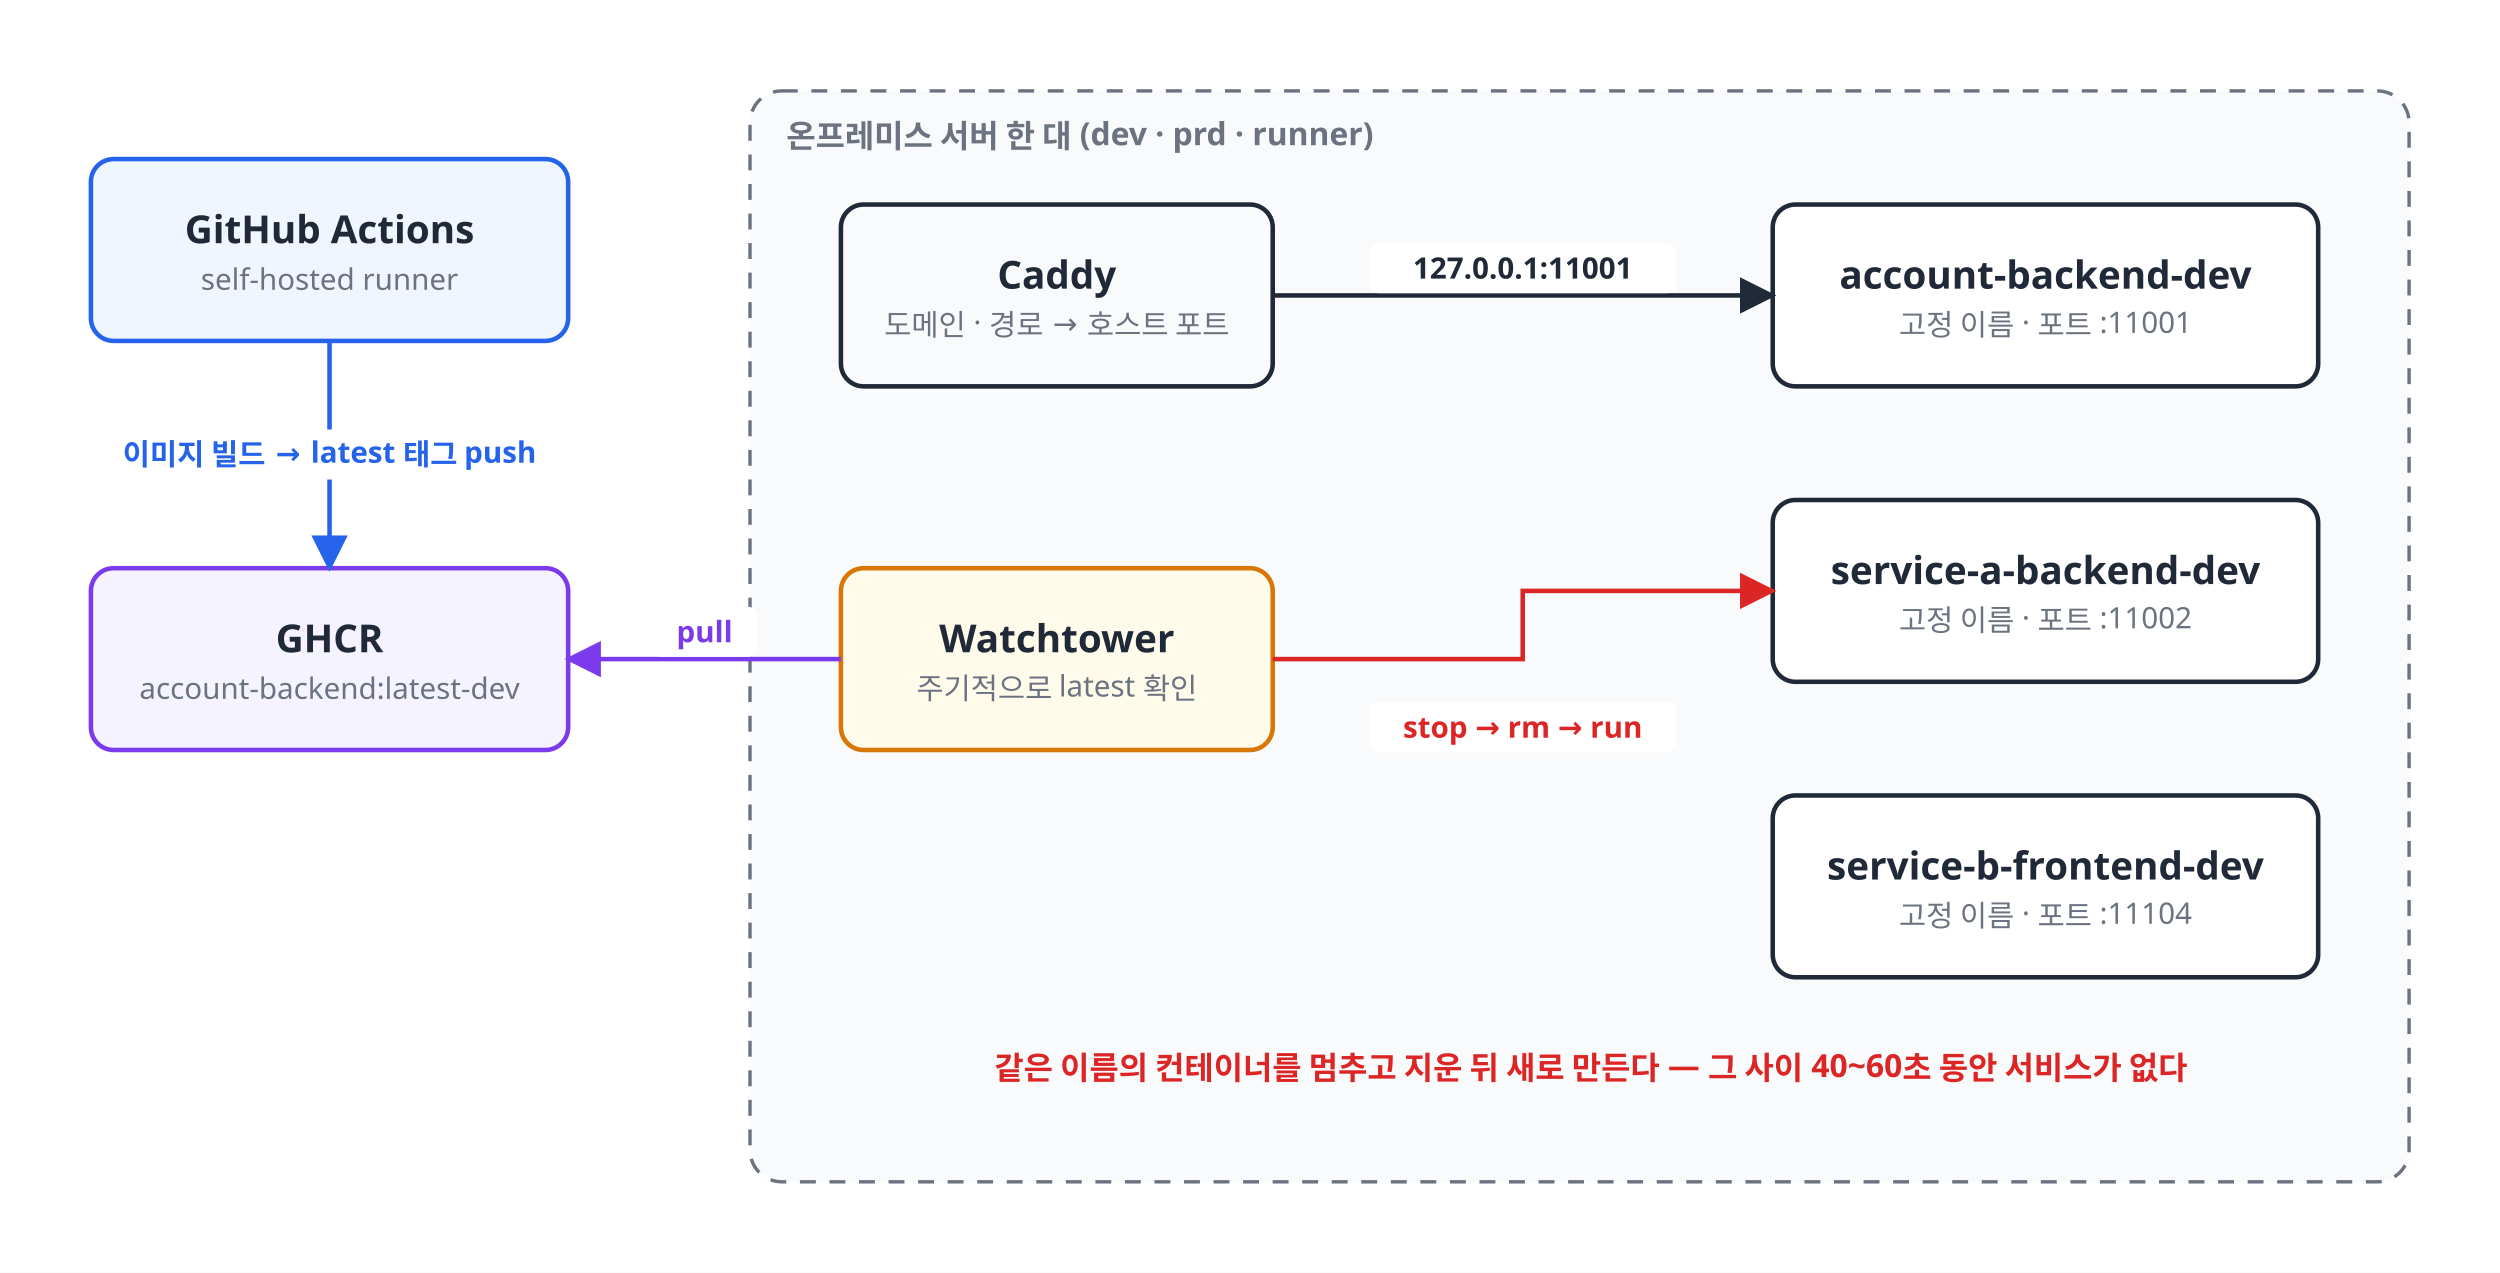
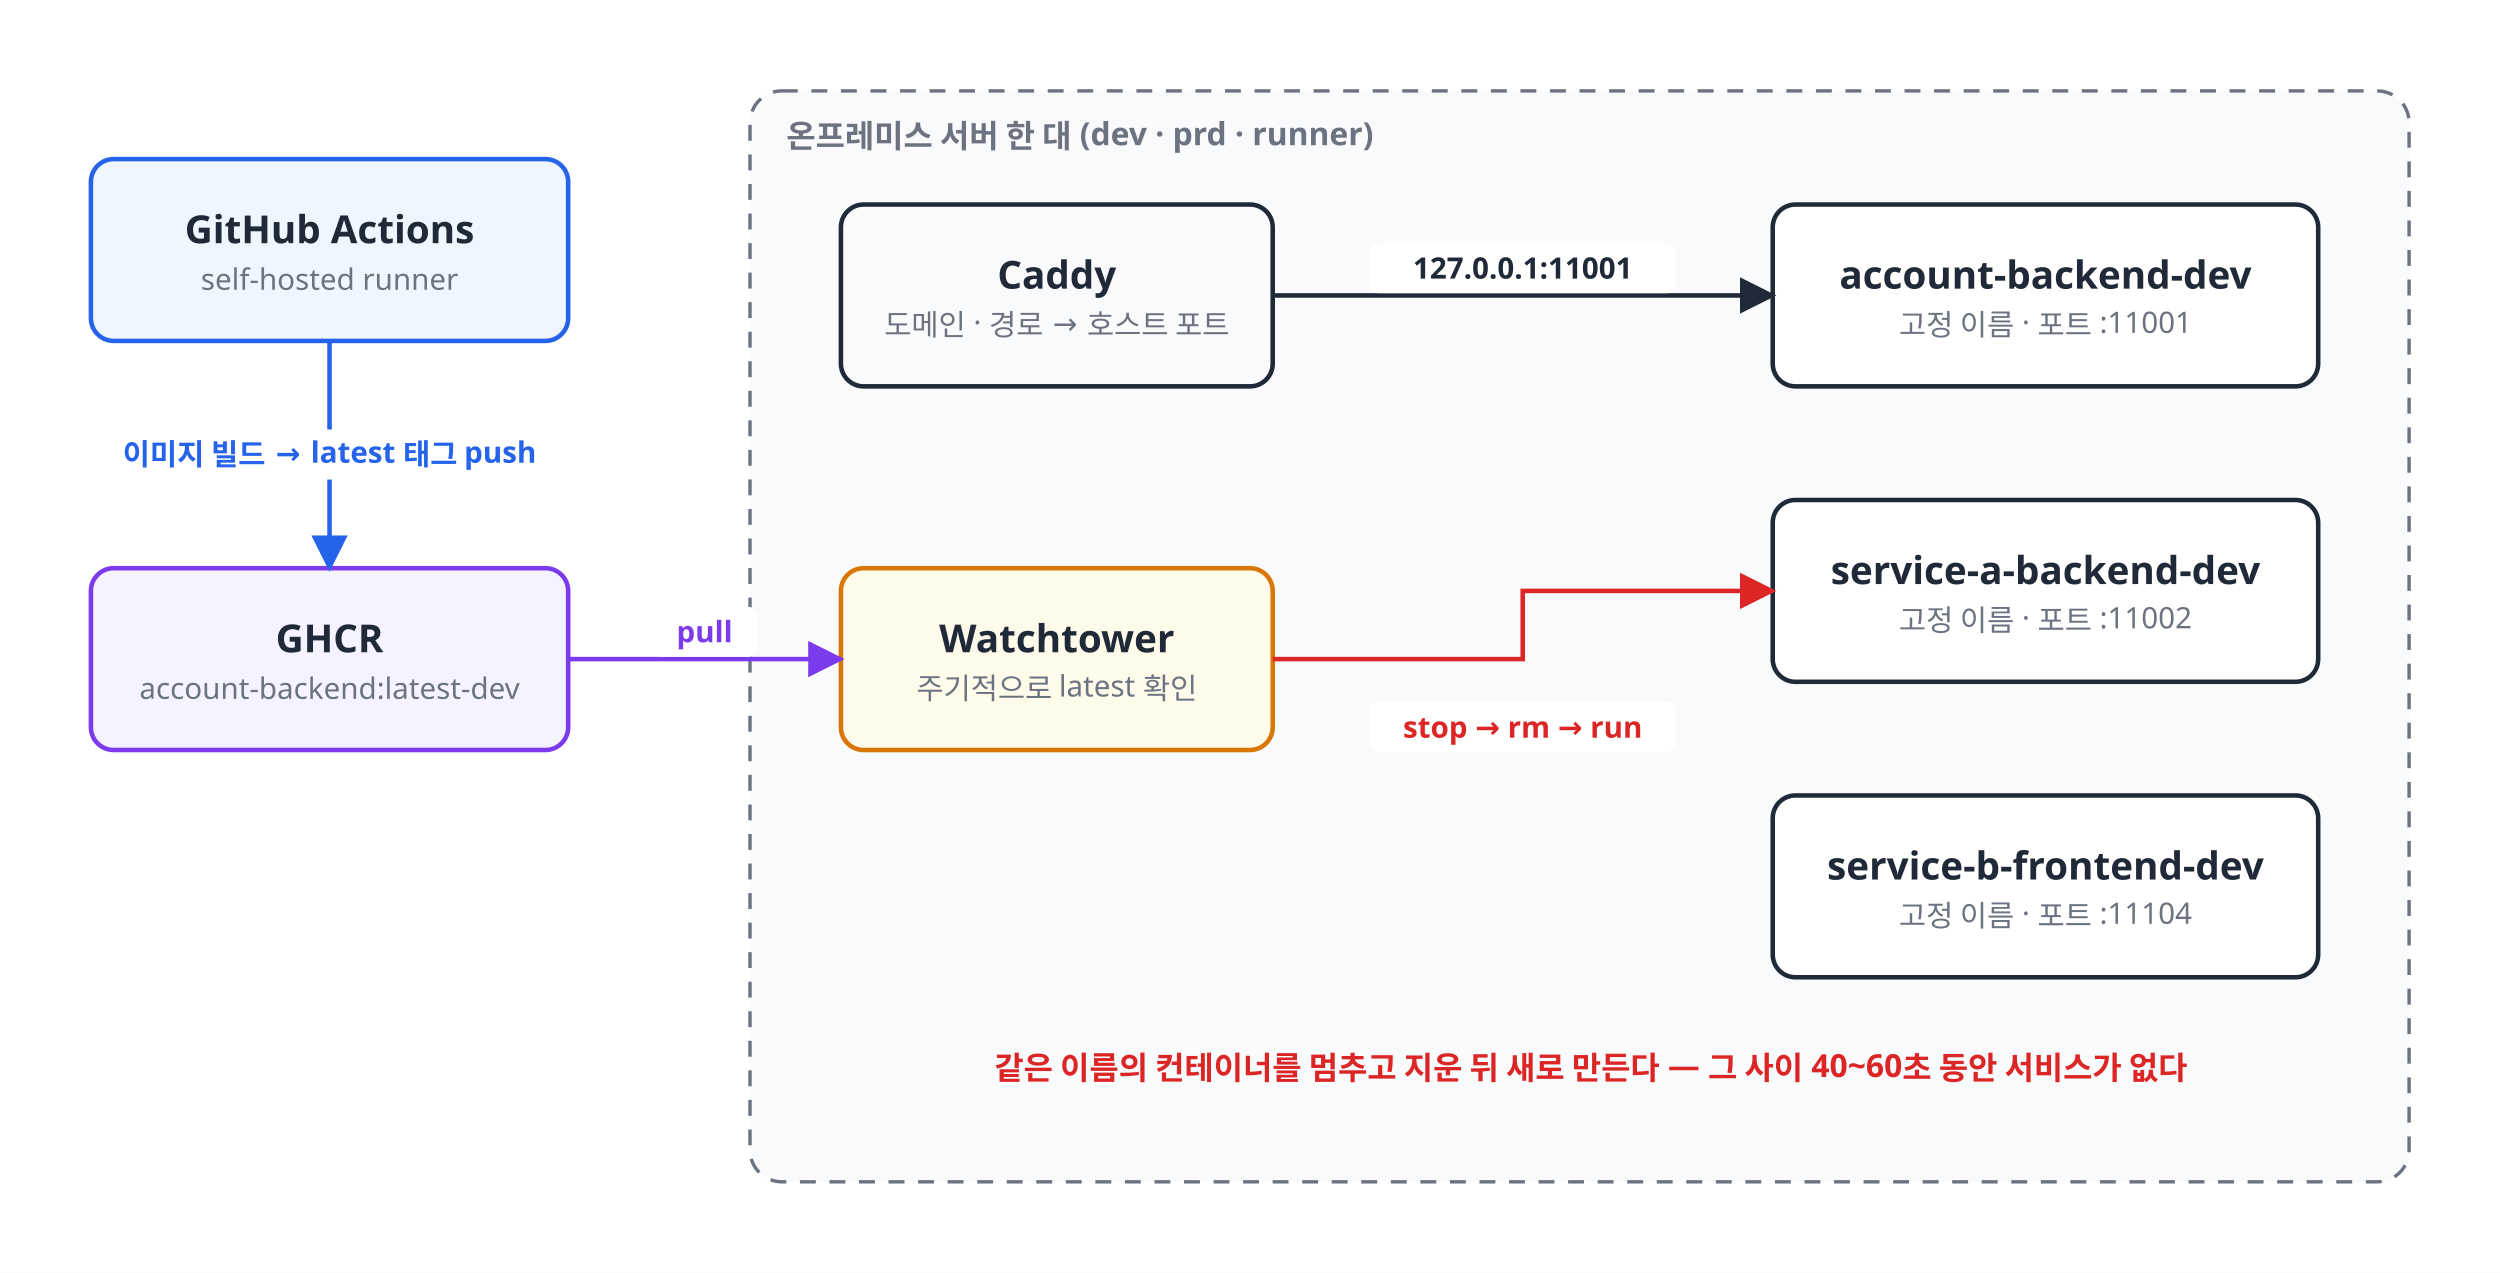
<svg xmlns="http://www.w3.org/2000/svg" width="1100" height="560" viewBox="0 0 1100 560" font-family="'Apple SD Gothic Neo','Noto Sans KR',sans-serif">
  <defs>
    <marker id="a-line" viewBox="0 0 10 10" refX="9" refY="5" markerWidth="8" markerHeight="8" orient="auto-start-reverse">
      <path d="M0,0 L10,5 L0,10 z" fill="#1f2937" />
    </marker>
    <marker id="s-line" viewBox="0 0 10 10" refX="1" refY="5" markerWidth="8" markerHeight="8" orient="auto-start-reverse">
      <path d="M0,0 L10,5 L0,10 z" fill="#1f2937" />
    </marker>
    <marker id="a-muted" viewBox="0 0 10 10" refX="9" refY="5" markerWidth="8" markerHeight="8" orient="auto-start-reverse">
      <path d="M0,0 L10,5 L0,10 z" fill="#6b7280" />
    </marker>
    <marker id="s-muted" viewBox="0 0 10 10" refX="1" refY="5" markerWidth="8" markerHeight="8" orient="auto-start-reverse">
      <path d="M0,0 L10,5 L0,10 z" fill="#6b7280" />
    </marker>
    <marker id="a-blue" viewBox="0 0 10 10" refX="9" refY="5" markerWidth="8" markerHeight="8" orient="auto-start-reverse">
      <path d="M0,0 L10,5 L0,10 z" fill="#2563eb" />
    </marker>
    <marker id="s-blue" viewBox="0 0 10 10" refX="1" refY="5" markerWidth="8" markerHeight="8" orient="auto-start-reverse">
      <path d="M0,0 L10,5 L0,10 z" fill="#2563eb" />
    </marker>
    <marker id="a-green" viewBox="0 0 10 10" refX="9" refY="5" markerWidth="8" markerHeight="8" orient="auto-start-reverse">
      <path d="M0,0 L10,5 L0,10 z" fill="#059669" />
    </marker>
    <marker id="s-green" viewBox="0 0 10 10" refX="1" refY="5" markerWidth="8" markerHeight="8" orient="auto-start-reverse">
      <path d="M0,0 L10,5 L0,10 z" fill="#059669" />
    </marker>
    <marker id="a-red" viewBox="0 0 10 10" refX="9" refY="5" markerWidth="8" markerHeight="8" orient="auto-start-reverse">
      <path d="M0,0 L10,5 L0,10 z" fill="#dc2626" />
    </marker>
    <marker id="s-red" viewBox="0 0 10 10" refX="1" refY="5" markerWidth="8" markerHeight="8" orient="auto-start-reverse">
      <path d="M0,0 L10,5 L0,10 z" fill="#dc2626" />
    </marker>
    <marker id="a-amber" viewBox="0 0 10 10" refX="9" refY="5" markerWidth="8" markerHeight="8" orient="auto-start-reverse">
      <path d="M0,0 L10,5 L0,10 z" fill="#d97706" />
    </marker>
    <marker id="s-amber" viewBox="0 0 10 10" refX="1" refY="5" markerWidth="8" markerHeight="8" orient="auto-start-reverse">
      <path d="M0,0 L10,5 L0,10 z" fill="#d97706" />
    </marker>
    <marker id="a-purple" viewBox="0 0 10 10" refX="9" refY="5" markerWidth="8" markerHeight="8" orient="auto-start-reverse">
      <path d="M0,0 L10,5 L0,10 z" fill="#7c3aed" />
    </marker>
    <marker id="s-purple" viewBox="0 0 10 10" refX="1" refY="5" markerWidth="8" markerHeight="8" orient="auto-start-reverse">
      <path d="M0,0 L10,5 L0,10 z" fill="#7c3aed" />
    </marker>
    <marker id="a-fill" viewBox="0 0 10 10" refX="9" refY="5" markerWidth="8" markerHeight="8" orient="auto-start-reverse">
      <path d="M0,0 L10,5 L0,10 z" fill="#ffffff" />
    </marker>
    <marker id="s-fill" viewBox="0 0 10 10" refX="1" refY="5" markerWidth="8" markerHeight="8" orient="auto-start-reverse">
      <path d="M0,0 L10,5 L0,10 z" fill="#ffffff" />
    </marker>
    <marker id="a-bluebg" viewBox="0 0 10 10" refX="9" refY="5" markerWidth="8" markerHeight="8" orient="auto-start-reverse">
      <path d="M0,0 L10,5 L0,10 z" fill="#eff6ff" />
    </marker>
    <marker id="s-bluebg" viewBox="0 0 10 10" refX="1" refY="5" markerWidth="8" markerHeight="8" orient="auto-start-reverse">
      <path d="M0,0 L10,5 L0,10 z" fill="#eff6ff" />
    </marker>
    <marker id="a-greenbg" viewBox="0 0 10 10" refX="9" refY="5" markerWidth="8" markerHeight="8" orient="auto-start-reverse">
      <path d="M0,0 L10,5 L0,10 z" fill="#ecfdf5" />
    </marker>
    <marker id="s-greenbg" viewBox="0 0 10 10" refX="1" refY="5" markerWidth="8" markerHeight="8" orient="auto-start-reverse">
      <path d="M0,0 L10,5 L0,10 z" fill="#ecfdf5" />
    </marker>
    <marker id="a-redbg" viewBox="0 0 10 10" refX="9" refY="5" markerWidth="8" markerHeight="8" orient="auto-start-reverse">
      <path d="M0,0 L10,5 L0,10 z" fill="#fef2f2" />
    </marker>
    <marker id="s-redbg" viewBox="0 0 10 10" refX="1" refY="5" markerWidth="8" markerHeight="8" orient="auto-start-reverse">
      <path d="M0,0 L10,5 L0,10 z" fill="#fef2f2" />
    </marker>
    <marker id="a-ambbg" viewBox="0 0 10 10" refX="9" refY="5" markerWidth="8" markerHeight="8" orient="auto-start-reverse">
      <path d="M0,0 L10,5 L0,10 z" fill="#fffbeb" />
    </marker>
    <marker id="s-ambbg" viewBox="0 0 10 10" refX="1" refY="5" markerWidth="8" markerHeight="8" orient="auto-start-reverse">
      <path d="M0,0 L10,5 L0,10 z" fill="#fffbeb" />
    </marker>
    <marker id="a-graybg" viewBox="0 0 10 10" refX="9" refY="5" markerWidth="8" markerHeight="8" orient="auto-start-reverse">
      <path d="M0,0 L10,5 L0,10 z" fill="#f9fafb" />
    </marker>
    <marker id="s-graybg" viewBox="0 0 10 10" refX="1" refY="5" markerWidth="8" markerHeight="8" orient="auto-start-reverse">
      <path d="M0,0 L10,5 L0,10 z" fill="#f9fafb" />
    </marker>
    <marker id="a-purbg" viewBox="0 0 10 10" refX="9" refY="5" markerWidth="8" markerHeight="8" orient="auto-start-reverse">
      <path d="M0,0 L10,5 L0,10 z" fill="#f5f3ff" />
    </marker>
    <marker id="s-purbg" viewBox="0 0 10 10" refX="1" refY="5" markerWidth="8" markerHeight="8" orient="auto-start-reverse">
      <path d="M0,0 L10,5 L0,10 z" fill="#f5f3ff" />
    </marker>
  </defs>
  <style>@media (prefers-reduced-motion: reduce){.anim{display:none}}</style>
  <rect width="100%" height="100%" fill="#ffffff" />
  <rect x="40" y="70" width="210" height="80" rx="10" fill="#eff6ff" stroke="#2563eb" stroke-width="2" />
  <text x="145.0" y="101.0" font-size="17" font-weight="700" fill="#1f2937" text-anchor="middle" dominant-baseline="middle">GitHub Actions</text>
  <text x="145.0" y="123.0" font-size="13" font-weight="400" fill="#6b7280" text-anchor="middle" dominant-baseline="middle">self-hosted runner</text>
  <rect x="40" y="250" width="210" height="80" rx="10" fill="#f5f3ff" stroke="#7c3aed" stroke-width="2" />
  <text x="145.0" y="281.0" font-size="17" font-weight="700" fill="#1f2937" text-anchor="middle" dominant-baseline="middle">GHCR</text>
  <text x="145.0" y="303.0" font-size="13" font-weight="400" fill="#6b7280" text-anchor="middle" dominant-baseline="middle">account-backend:latest-dev</text>
  <path d="M 145 150 L 145 250" fill="none" stroke="#2563eb" stroke-width="2" marker-end="url(#a-blue)" />
  <rect x="45.31" y="189" width="199.38" height="22" rx="4" fill="#ffffff" />
  <text x="145" y="200" font-size="13" font-weight="600" fill="#2563eb" text-anchor="middle" dominant-baseline="middle">이미지 빌드 → latest 태그 push</text>
  <rect x="330" y="40" width="730" height="480" rx="14" fill="#f9fafb" stroke="#6b7280" stroke-width="1.5" stroke-dasharray="7 6" />
  <text x="346" y="60" font-size="14" font-weight="700" fill="#6b7280" text-anchor="start" dominant-baseline="middle">온프레미스 서버 한 대 (dev · prd · runner)</text>
  <rect x="370" y="250" width="190" height="80" rx="10" fill="#fffbeb" stroke="#d97706" stroke-width="2" />
  <text x="465.0" y="281.0" font-size="17" font-weight="700" fill="#1f2937" text-anchor="middle" dominant-baseline="middle">Watchtower</text>
  <text x="465.0" y="303.0" font-size="13" font-weight="400" fill="#6b7280" text-anchor="middle" dominant-baseline="middle">주기적으로 latest 확인</text>
-   <path d="M 370 290 L 250 290" fill="none" stroke="#7c3aed" stroke-width="2" marker-end="url(#a-purple)" />
+   <path d="M 250 290 L 370 290" fill="none" stroke="#7c3aed" stroke-width="2" marker-end="url(#a-purple)" />
  <rect x="286.88" y="267.0" width="46.24" height="22" rx="4" fill="#ffffff" />
  <text x="310.0" y="278.0" font-size="13" font-weight="600" fill="#7c3aed" text-anchor="middle" dominant-baseline="middle">pull</text>
  <rect x="370" y="90" width="190" height="80" rx="10" fill="#f9fafb" stroke="#1f2937" stroke-width="2" />
  <text x="465.0" y="121.0" font-size="17" font-weight="700" fill="#1f2937" text-anchor="middle" dominant-baseline="middle">Caddy</text>
  <text x="465.0" y="143.0" font-size="13" font-weight="400" fill="#6b7280" text-anchor="middle" dominant-baseline="middle">도메인 · 경로 → 호스트 포트</text>
  <rect x="780" y="90" width="240" height="80" rx="10" fill="#ffffff" stroke="#1f2937" stroke-width="2" />
  <text x="900.0" y="121.0" font-size="17" font-weight="700" fill="#1f2937" text-anchor="middle" dominant-baseline="middle">account-backend-dev</text>
  <text x="900.0" y="143.0" font-size="13" font-weight="400" fill="#6b7280" text-anchor="middle" dominant-baseline="middle">고정 이름 · 포트 :11001</text>
  <rect x="780" y="220" width="240" height="80" rx="10" fill="#ffffff" stroke="#1f2937" stroke-width="2" />
  <text x="900.0" y="251.0" font-size="17" font-weight="700" fill="#1f2937" text-anchor="middle" dominant-baseline="middle">service-a-backend-dev</text>
  <text x="900.0" y="273.0" font-size="13" font-weight="400" fill="#6b7280" text-anchor="middle" dominant-baseline="middle">고정 이름 · 포트 :11002</text>
  <rect x="780" y="350" width="240" height="80" rx="10" fill="#ffffff" stroke="#1f2937" stroke-width="2" />
  <text x="900.0" y="381.0" font-size="17" font-weight="700" fill="#1f2937" text-anchor="middle" dominant-baseline="middle">service-b-frontend-dev</text>
  <text x="900.0" y="403.0" font-size="13" font-weight="400" fill="#6b7280" text-anchor="middle" dominant-baseline="middle">고정 이름 · 포트 :11104</text>
  <path d="M 560 130 L 780 130" fill="none" stroke="#1f2937" stroke-width="2" marker-end="url(#a-line)" />
  <rect x="602.55" y="107.0" width="134.9" height="22" rx="4" fill="#ffffff" />
  <text x="670.0" y="118.0" font-size="13" font-weight="600" fill="#1f2937" text-anchor="middle" dominant-baseline="middle">127.0.0.1:11001</text>
  <path d="M 560 290 L 670 290 L 670 260 L 780 260" fill="none" stroke="#dc2626" stroke-width="2" marker-end="url(#a-red)" />
  <rect x="602.55" y="309" width="134.9" height="22" rx="4" fill="#ffffff" />
  <text x="670" y="320" font-size="13" font-weight="600" fill="#dc2626" text-anchor="middle" dominant-baseline="middle">stop → rm → run</text>
  <text x="700" y="470" font-size="14" font-weight="600" fill="#dc2626" text-anchor="middle" dominant-baseline="middle">같은 이름의 컨테이너를 멈추고 지운 뒤 새로 만든다 — 그 사이 40~60초 동안 서비스가 없다</text>
  <path class="anim" d="M 145 150 L 145 250" fill="none" stroke="#2563eb" stroke-width="5" stroke-linecap="round" stroke-linejoin="round" opacity="0">
    <animate attributeName="opacity" dur="5.45s" repeatCount="indefinite" keyTimes="0;0;0.01;0.202;0.266;1" values="0;0;0.35;0.35;0;0" />
  </path>
  <circle class="anim" r="7" fill="#2563eb" stroke="#ffffff" stroke-width="2.5" opacity="0">
    <animate attributeName="opacity" dur="5.45s" repeatCount="indefinite" keyTimes="0;0;0.005;0.202;0.207;1" values="0;0;1;1;0;0" />
    <animateMotion dur="5.45s" repeatCount="indefinite" calcMode="linear" keyPoints="0;0;1;1" keyTimes="0;0;0.202;1" path="M 145 150 L 145 250" />
  </circle>
  <path class="anim" d="M 250 290 L 370 290" fill="none" stroke="#7c3aed" stroke-width="5" stroke-linecap="round" stroke-linejoin="round" opacity="0">
    <animate attributeName="opacity" dur="5.45s" repeatCount="indefinite" keyTimes="0;0.248;0.258;0.45;0.514;1" values="0;0;0.35;0.35;0;0" />
  </path>
  <circle class="anim" r="7" fill="#7c3aed" stroke="#ffffff" stroke-width="2.5" opacity="0">
    <animate attributeName="opacity" dur="5.45s" repeatCount="indefinite" keyTimes="0;0.248;0.253;0.45;0.455;1" values="0;0;1;1;0;0" />
    <animateMotion dur="5.45s" repeatCount="indefinite" calcMode="linear" keyPoints="0;0;1;1" keyTimes="0;0.248;0.45;1" path="M 250 290 L 370 290" />
  </circle>
  <path class="anim" d="M 560 290 L 670 290 L 670 260 L 780 260" fill="none" stroke="#dc2626" stroke-width="5" stroke-linecap="round" stroke-linejoin="round" opacity="0">
    <animate attributeName="opacity" dur="5.45s" repeatCount="indefinite" keyTimes="0;0.495;0.505;0.697;0.761;1" values="0;0;0.35;0.35;0;0" />
  </path>
  <circle class="anim" r="7" fill="#dc2626" stroke="#ffffff" stroke-width="2.5" opacity="0">
    <animate attributeName="opacity" dur="5.45s" repeatCount="indefinite" keyTimes="0;0.495;0.5;0.697;0.702;1" values="0;0;1;1;0;0" />
    <animateMotion dur="5.45s" repeatCount="indefinite" calcMode="linear" keyPoints="0;0;1;1" keyTimes="0;0.495;0.697;1" path="M 560 290 L 670 290 L 670 260 L 780 260" />
  </circle>
</svg>
